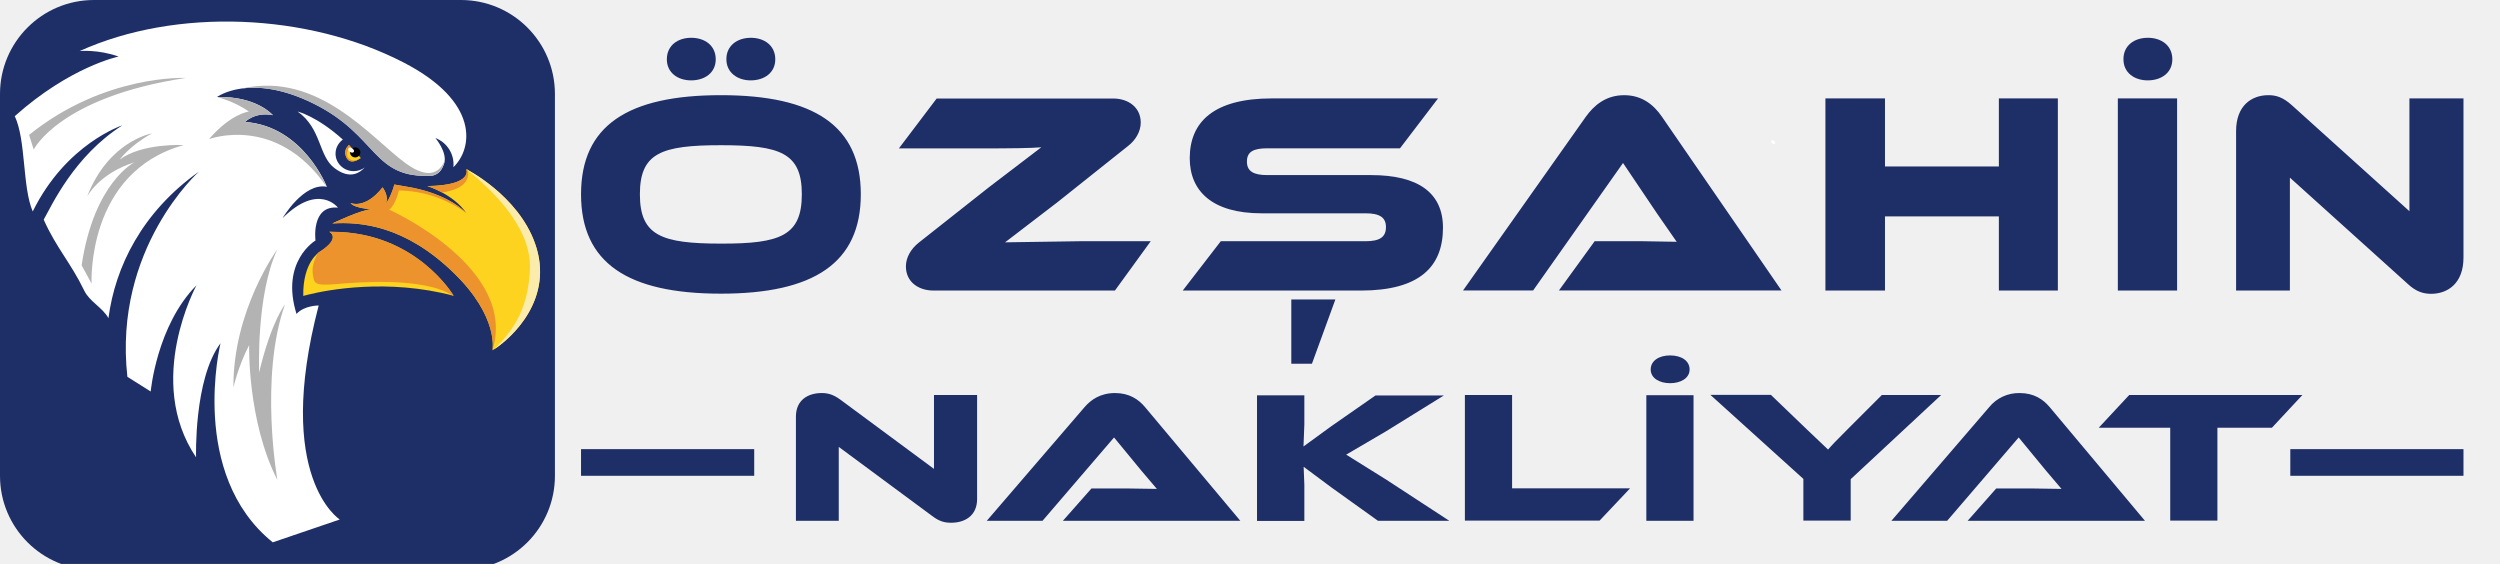
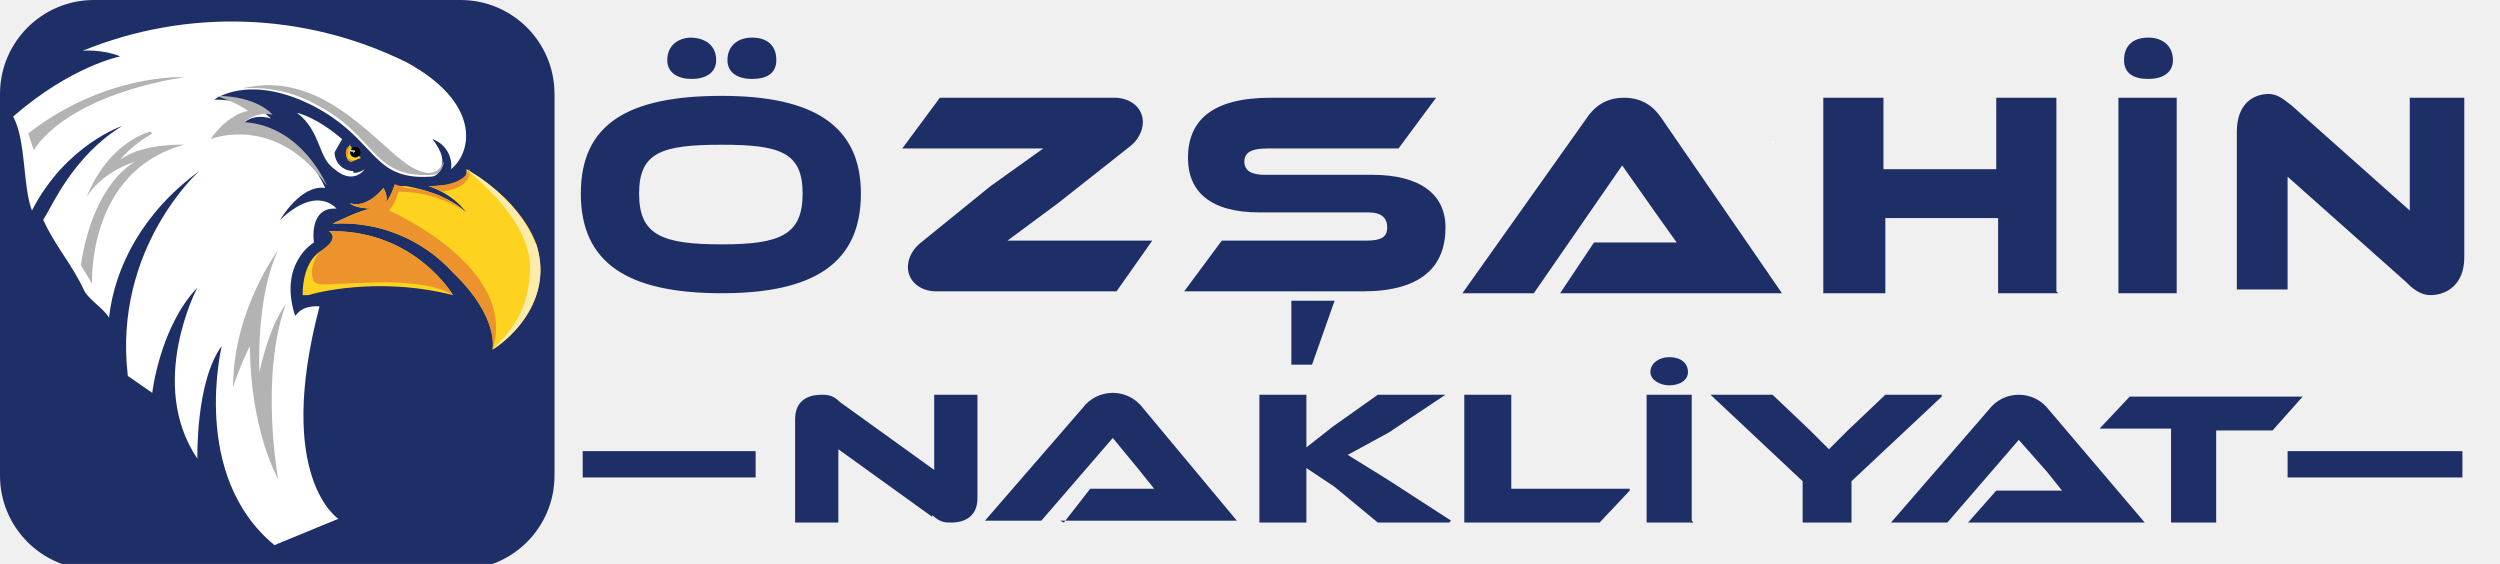
- <svg xmlns="http://www.w3.org/2000/svg" width="133" height="30" fill="none">
-   <g clip-path="url(#A)">
-     <path d="M24.522 0H5a5 5 0 0 0-5 5v20.315a5 5 0 0 0 5 5h19.522a5 5 0 0 0 5-5V5a5 5 0 0 0-5-5z" fill="#1e2f68" />
-     <path d="M94.43 7.642c-.03.037-.097.03-.149-.015s-.075-.105-.045-.142.097-.03.149.015.075.105.045.143z" fill="#fff" />
-     <g fill="#1e2f68">
-       <path d="M45.795 10.335c0 3.653-2.496 5.288-7.442 5.288-4.961 0-7.442-1.635-7.442-5.287s2.481-5.273 7.442-5.273c4.946 0 7.442 1.62 7.442 5.273zm-3.138 0c0-2.198-1.143-2.61-4.304-2.61-3.168 0-4.311.412-4.311 2.61s1.143 2.625 4.311 2.625c3.161.008 4.304-.42 4.304-2.625zM36.769 2.01c.732 0 1.308.413 1.308 1.148 0 .705-.575 1.118-1.308 1.118-.717 0-1.293-.413-1.293-1.118 0-.735.575-1.147 1.293-1.147zm3.168 0c.732 0 1.308.413 1.308 1.148 0 .705-.575 1.118-1.308 1.118-.702 0-1.293-.413-1.293-1.118-.008-.735.59-1.147 1.293-1.147zm19.375 13.447h-9.654c-.792 0-1.464-.457-1.464-1.283 0-.473.261-.93.687-1.267l3.714-2.933 2.802-2.138c-.545.045-1.479.06-3.504.06H47.82l2.01-2.655h9.392c.792 0 1.465.458 1.465 1.282 0 .458-.261.93-.687 1.253l-3.758 2.993-2.772 2.123 4.05-.06h3.699l-1.905 2.625zm13.636-6.142c2.481 0 3.818.93 3.818 2.798 0 2.093-1.263 3.345-4.371 3.345h-9.474l2.025-2.625h7.703c.747 0 1.084-.217 1.084-.75 0-.518-.336-.735-1.084-.735h-5.537c-2.615 0-3.818-1.178-3.818-2.933 0-1.927 1.278-3.18 4.371-3.18h8.839L74.48 7.89h-7.061c-.732 0-1.083.18-1.083.705 0 .518.351.72 1.083.72h5.529zm-1.905 6.615l-1.248 3.42h-1.098v-3.42h2.346zm11.888-.472l1.905-2.625h2.555l1.808.03-1.031-1.485-1.823-2.707-4.782 6.78h-3.728l6.531-9.24c.426-.593 1.053-1.147 2.04-1.147.941 0 1.569.503 2.01 1.148l6.359 9.24H82.931v.008zm26.547-.001h-3.138v-3.945h-6.059v3.945h-3.169V5.235h3.169v3.622h6.059V5.235h3.138v10.223zm6.344 0h-3.153V5.235h3.153v10.223zM114.26 2.01c.733 0 1.308.413 1.308 1.148 0 .705-.575 1.118-1.308 1.118-.717 0-1.292-.413-1.292-1.118-.008-.735.575-1.147 1.292-1.147zm13.801 13.065l-6.239-5.625v6.008h-2.862V6.975c0-1.357.822-1.912 1.719-1.912.381 0 .762.09 1.263.548l6.239 5.625v-6h2.876v8.468c0 1.358-.822 1.928-1.733 1.928-.396-.008-.777-.098-1.263-.555zM49.591 27.45l-4.969-3.675v3.93h-2.279v-5.542c0-.893.657-1.253 1.367-1.253.306 0 .605.06 1.009.36l4.969 3.675v-3.93h2.294v5.535c0 .892-.657 1.26-1.382 1.26-.321 0-.62-.06-1.009-.36zm6.956.255l1.517-1.717h2.04l1.442.022-.822-.967-1.457-1.77-3.803 4.432h-2.966l5.2-6.045c.336-.39.837-.75 1.621-.75.755 0 1.248.33 1.599.75l5.066 6.045h-9.437zm20.556 0h-3.796l-2.451-1.755-1.502-1.117.037.96v1.92h-2.518V21.03h2.518v1.552l-.045 1.17 1.494-1.088 2.339-1.627h3.639l-3.101 1.92-2.1 1.23 2.129 1.328 3.355 2.19zm9.616-1.725l-1.621 1.717h-7.166v-6.682h2.511v4.965h6.276zm3.377 1.725h-2.511v-6.682h2.511v6.682zm-1.248-8.797c.583 0 1.039.27 1.039.75 0 .457-.463.728-1.039.728-.568 0-1.031-.27-1.031-.728 0-.48.463-.75 1.031-.75zm14.421 2.107l-4.812 4.477v2.205h-2.518v-2.22l-4.946-4.47h3.22l1.935 1.86 1.106 1.05c.157-.187.433-.48 1.016-1.058l1.845-1.845h3.153zm1.412 6.69l1.517-1.717h2.033l1.442.022-.822-.967-1.457-1.77-3.804 4.432h-2.966l5.201-6.045a2.04 2.04 0 0 1 1.621-.75c.755 0 1.248.33 1.599.75l5.066 6.045h-9.43zm17.806-6.69l-1.621 1.74h-2.9v4.942h-2.51v-4.942h-3.803l1.621-1.74h9.213zm-82.363 2.88h-9.213v1.418h9.213v-1.418zm90.933 0h-9.213v1.418h9.213v-1.418z" />
-     </g>
-     <g fill="#fdd31f">
-       <path d="M20.981 9.818c-.202.727-.471 1.035-.471 1.035.217-.397-.157-.885-.157-.885-.934 1.193-1.711.833-1.711.833.247.3 1.151.33 1.151.33-.53 0-2.114.757-2.114.757 1.465-.098 3.841.09 6.448 2.618 2.443 2.362 2.07 4.132 2.07 4.132.986-.6 3.325-2.722 2.264-5.692C27.549 10.38 24.807 9 24.807 9s.396.863-2.07.9c0 0 1.397.428 2.07 1.44 0 0-.904-1.057-3.243-1.418l-.583-.105zm-2.279-1.231c.187.015.374-.098.493-.18l-.403-.442-.232-.255c-.045.09-.194.15-.194.435 0 0 .03.412.336.443z" />
-     </g>
-     <g fill="#fff">
-       <path d="M18.814 9.105c-.53 0-.964-.42-.964-.93 0-.308.157-.578.389-.75-1.39-1.252-2.406-1.492-2.406-1.492 1.278.907 1.106 2.363 1.958 3.007.837.638 1.36.24 1.614-.03-.164.12-.366.195-.59.195zm-3.041 7.597c.411-.457 1.181-.45 1.181-.45-2.399 9.15 1.121 11.385 1.121 11.385l-3.564 1.215c-4.491-3.622-2.78-10.59-2.78-10.59-1.427 1.913-1.3 6.067-1.3 6.067-2.75-4.08.022-9.15.022-9.15-2.115 2.13-2.436 5.648-2.436 5.648l-1.24-.78c-.762-6.847 3.811-10.92 3.811-10.92-3.041 2.16-4.461 5.077-4.819 7.8-.306-.562-1.009-.885-1.285-1.462-.717-1.485-1.487-2.273-2.159-3.78.426-.75 1.614-3.382 4.184-5.017 0 0-2.996.975-4.767 4.582-.56-1.305-.351-3.78-.956-5.07 2.951-2.64 5.522-3.172 5.522-3.172-1.098-.39-2.07-.292-2.07-.292C9.377.39 16.386.697 21.467 3.322c4.072 2.1 3.684 4.583 2.653 5.573a1.5 1.5 0 0 0-.956-1.552s.657.773.463 1.365c-.127.375-.321.57-.62.638-3.213.188-2.854-2.115-6.314-3.833-3.377-1.673-5.148-.353-5.148-.353 2.122-.053 2.974.967 2.974.967-.956-.187-1.479.36-1.479.36 3.101.225 4.349 3.45 4.349 3.45-1.24-.24-2.354 1.665-2.354 1.665 1.92-1.905 2.944-.555 2.944-.555-1.442-.143-1.195 1.748-1.195 1.748s-1.883 1.11-1.009 3.908z" />
-     </g>
-     <path d="M24.127 15.735s-1.995-3.398-6.448-3.398a.55.55 0 0 0-.157 0s.665.315-.53 1.073c0 0-.889.525-.859 2.332l.299-.075c.964-.24 4.199-.862 7.696.068z" fill="#fdd31f" />
-     <g fill="#ec932d">
-       <path d="M20.705 11.152c.344-.248.516-1.02.516-1.02a6.28 6.28 0 0 1 3.586 1.2l-.433-.367c-.478-.338-1.367-.825-2.809-1.05l-.583-.098c-.202.728-.471 1.035-.471 1.035.217-.397-.157-.885-.157-.885-.934 1.193-1.711.833-1.711.833.247.3 1.151.33 1.151.33-.53 0-2.114.758-2.114.758 1.465-.098 3.841.09 6.448 2.617 2.443 2.363 2.07 4.133 2.07 4.133 1.375-4.41-5.492-7.485-5.492-7.485zm2.817-.914c1.315-.195 1.45-.78 1.367-1.2L24.807 9s.396.863-2.07.9c-.008-.008.351.105.784.338zm-6.531 3.164s-.03.015-.075.053c-.149.27-.321.675-.284 1.035.06.615.09.72 1.263.622 1.106-.09 4.603-.39 6.172.6.022.007.045.007.067.015 0 0-1.995-3.397-6.448-3.397a.55.55 0 0 0-.157 0c-.007 0 .658.315-.538 1.072z" />
-     </g>
-     <path d="M28.461 12.945C27.549 10.38 24.807 9 24.807 9c.814.66 3.527 2.858 3.385 5.377-.105 1.95-.762 3.083-1.913 4.215 1.039-.683 3.213-2.76 2.182-5.648z" fill="#fcecac" />
-     <g fill="#b3b3b3">
-       <path d="M8.085 7.095s-2.309.397-3.452 3.367c0 0 .62-1.23 2.526-1.83 0 0-2.152 1.043-2.817 5.482l.531.975s-.306-5.925 4.902-7.372c0 0-2.204-.12-3.407.773 0 .008.516-.735 1.719-1.395zm6.672 6.165s-2.369 3.233-2.339 7.358c0 0 .239-1.102.837-2.258 0 0-.105 4.02 1.502 7.177 0 0-.971-5.475.403-9.337 0 0-.725.893-1.375 3.615.008 0-.179-4.08.971-6.555zM1.793 7.957s1.367-2.79 8.085-3.81c0 0-4.311-.21-8.331 3.03l.247.78zm11.238-1.47s.523-.548 1.479-.36c0 0-.852-1.02-2.974-.967 0 0 .934.225 1.704.773 0 0-.956.112-2.122 1.47 0 0 3.572-1.357 6.254 2.528 0 .008-1.24-3.217-4.341-3.442zm8.57 2.213c-1.823-1.313-4.61-4.905-8.705-3.998.867-.105 2.13-.008 3.781.81 3.46 1.71 3.101 4.02 6.314 3.833.299-.068.501-.262.62-.637.015-.045.022-.083.03-.128-.224.518-.777 1.035-2.04.12z" />
-     </g>
-     <path d="M19.128 8.422c-.321.248-.575.06-.643-.105-.052-.12 0-.45.194-.48l-.12-.128c-.045.09-.194.15-.194.435 0 0 .03.42.336.443.187.015.374-.098.493-.18l-.067.015z" fill="#ec932d" />
-     <path d="M18.717 8.31a.28.28 0 0 0 .389-.03c.097-.113.09-.277-.03-.375a.28.28 0 0 0-.389.03c-.097.112-.082.285.03.375z" fill="#000" />
-     <path d="M18.814 8.092c-.037.045-.134.037-.209-.022s-.097-.143-.06-.188.134-.037.209.022.105.143.06.188z" fill="#fff" />
+ <svg xmlns="http://www.w3.org/2000/svg" fill="none" viewBox="0 0 133 30">
+   <g clip-path="url(#a)">
+     <path fill="#1e2f68" d="M24.5 0H5a5 5 0 0 0-5 5v20.3a5 5 0 0 0 5 5h19.5a5 5 0 0 0 5-5V5a5 5 0 0 0-5-5z" />
+     <path fill="#fff" d="M94.4 7.6h-.1c-.1 0 0 0 0-.1l.1.1z" />
+     <path fill="#1e2f68" d="M45.8 10.3c0 3.7-2.5 5.3-7.4 5.3-5 0-7.5-1.6-7.5-5.3s2.5-5.2 7.5-5.2c4.9 0 7.4 1.6 7.4 5.2zm-3.1 0c0-2.2-1.2-2.6-4.3-2.6-3.2 0-4.4.4-4.4 2.6s1.2 2.7 4.4 2.7c3.1 0 4.3-.5 4.3-2.7zm-6-8.3c.8 0 1.4.4 1.4 1.2 0 .7-.6 1-1.3 1-.7 0-1.3-.3-1.3-1 0-.8.6-1.2 1.3-1.2zM40 2c.8 0 1.3.4 1.3 1.2 0 .7-.5 1-1.3 1-.7 0-1.3-.3-1.3-1 0-.8.6-1.2 1.3-1.2zm19.4 13.5h-9.6c-.8 0-1.5-.5-1.5-1.3 0-.5.3-1 .7-1.3l3.7-3 2.8-2H48l2-2.7h9.3c.8 0 1.5.5 1.5 1.3 0 .5-.3 1-.7 1.3l-3.8 3-2.7 2h7.7l-1.9 2.7zM73 9.3c2.5 0 3.9 1 3.9 2.8 0 2.1-1.3 3.4-4.4 3.4H63l2-2.7h7.7c.8 0 1.1-.2 1.1-.7 0-.5-.3-.8-1-.8H67c-2.6 0-3.8-1.1-3.8-2.9 0-2 1.3-3.2 4.4-3.2h8.8l-2 2.7h-7c-.8 0-1.2.2-1.2.7 0 .5.4.7 1.1.7H73zM71 16l-1.2 3.4h-1.1V16H71zm12-.4 1.8-2.7h4.4l-1-1.4-1.9-2.7-4.7 6.8h-3.8l6.6-9.3c.4-.6 1-1.1 2-1.1s1.6.5 2 1.1l6.4 9.3H82.9zm26.5 0h-3.2v-4h-6v4H97V5.2h3.2V9h6V5.2h3.2v10.3zm6.3 0h-3.1V5.2h3.1v10.3zM114.3 2c.7 0 1.3.4 1.3 1.2 0 .7-.6 1-1.3 1-.8 0-1.3-.3-1.3-1 0-.8.5-1.2 1.3-1.2zM128 15l-6.3-5.6v6H119V7c0-1.4.8-2 1.7-2 .4 0 .7.2 1.2.6l6.3 5.6v-6h2.9v8.5c0 1.4-.9 2-1.8 2-.4 0-.8-.2-1.2-.6zM49.6 27.5l-5-3.6v3.9h-2.3v-5.5c0-1 .7-1.3 1.4-1.3.3 0 .6 0 1 .4l5 3.6v-4H52v5.5c0 1-.7 1.3-1.4 1.3-.3 0-.6 0-1-.4zm7 .3L58 26h3.4l-.8-1-1.4-1.7-3.8 4.4h-3l5.2-6a2 2 0 0 1 1.6-.8 2 2 0 0 1 1.6.8l5 6h-9.4zm20.5 0h-3.8L71 25.9l-1.5-1v2.9H67V21h2.5v2.8l1.4-1.1 2.4-1.7h3.6l-3 2-2.2 1.2 2.1 1.3 3.4 2.2zm9.6-1.7-1.6 1.7h-7.2V21h2.5v5h6.3zm3.4 1.7h-2.5V21H90v6.7zM88.8 19c.6 0 1 .3 1 .8 0 .4-.4.7-1 .7-.5 0-1-.3-1-.7 0-.5.5-.8 1-.8zm14.5 2.1-4.8 4.5v2.2h-2.6v-2.2L91 21h3.3l2 1.9 1 1 1-1 2-1.9h3zm1.4 6.7 1.5-1.7h3.5l-.8-1-1.5-1.7-3.8 4.4h-3l5.2-6a2 2 0 0 1 1.6-.8 2 2 0 0 1 1.6.8l5.1 6h-9.4zm17.8-6.7-1.6 1.8h-3v4.9h-2.4v-5h-3.8l1.6-1.7h9.2zM40 24h-9v1.4h9.2V24zm91 0h-9.3v1.4h9.3V24z" />
+     <path fill="#fdd31f" d="M21 9.8c-.2.7-.5 1-.5 1 .2-.3-.1-.8-.1-.8-1 1.2-1.8.8-1.8.8.3.3 1.2.3 1.2.3-.5 0-2.1.8-2.1.8a8 8 0 0 1 6.4 2.6c2.5 2.4 2.1 4.1 2.1 4.1 1-.6 3.3-2.7 2.3-5.7-1-2.5-3.7-3.9-3.7-3.9s.4.9-2 .9c0 0 1.3.4 2 1.4 0 0-.9-1-3.2-1.4H21zm-2.3-1.2.5-.2-.4-.4-.2-.3-.2.4s0 .5.3.5z" />
+     <path fill="#fff" d="M18.8 9.1a1 1 0 0 1-1-1l.4-.7C16.8 6.2 15.8 6 15.8 6c1.3 1 1.1 2.4 2 3 .8.7 1.4.3 1.6 0a1 1 0 0 1-.6.2zm-3 7.6c.4-.5 1.2-.4 1.2-.4-2.4 9.1 1 11.3 1 11.3L14.6 29c-4.5-3.7-2.8-10.6-2.8-10.6-1.4 1.9-1.3 6-1.3 6-2.7-4 0-9.1 0-9.1-2 2.1-2.4 5.6-2.4 5.6L6.8 20C6 13.2 10.6 9.1 10.6 9.1c-3 2.2-4.5 5.1-4.8 7.8-.3-.5-1-.9-1.3-1.4-.7-1.5-1.5-2.3-2.2-3.8.5-.8 1.6-3.4 4.2-5 0 0-3 1-4.8 4.5-.5-1.3-.3-3.7-1-5C3.8 3.5 6.4 3 6.4 3c-1-.4-2-.3-2-.3a21 21 0 0 1 17.2.6C25.5 5.4 25.2 8 24 9a1.5 1.5 0 0 0-1-1.6s.7.8.5 1.4c-.1.4-.3.6-.6.6-3.2.2-2.8-2-6.3-3.8-3.4-1.7-5.2-.3-5.2-.3 2.2 0 3 1 3 1-1-.3-1.5.3-1.5.3 3.1.2 4.4 3.4 4.4 3.4-1.3-.2-2.4 1.7-2.4 1.7 2-1.9 3-.6 3-.6-1.5-.1-1.2 1.8-1.2 1.8s-1.9 1.1-1 3.9z" />
+     <path fill="#fdd31f" d="M24.1 15.7s-2-3.4-6.4-3.4a.6.6 0 0 0-.2 0s.7.4-.5 1.1c0 0-.9.5-.9 2.3h.3c1-.3 4.2-.9 7.7 0z" />
+     <path fill="#ec932d" d="M20.7 11.2c.3-.3.5-1 .5-1a6.3 6.3 0 0 1 3.6 1.1l-.4-.3a5 5 0 0 0-2.8-1l-.6-.2c-.2.7-.5 1-.5 1 .2-.3-.1-.8-.1-.8-1 1.2-1.8.8-1.8.8.3.3 1.2.3 1.2.3-.5 0-2.1.8-2.1.8a8 8 0 0 1 6.4 2.6c2.5 2.4 2.1 4.1 2.1 4.1 1.4-4.4-5.5-7.4-5.5-7.4zm2.8-1C24.8 10 25 9.5 25 9s.3.9-2.2.9l.8.3zM17 13.4a2 2 0 0 0-.4 1c0 .7.1.8 1.3.7 1.1 0 4.6-.4 6.2.6 0 0-2-3.4-6.4-3.4a.6.6 0 0 0-.2 0s.7.3-.5 1.1z" />
+     <path fill="#fcecac" d="M28.5 13c-1-2.6-3.7-4-3.7-4 .8.7 3.5 2.9 3.4 5.4-.1 2-.8 3-2 4.2 1.1-.7 3.3-2.8 2.3-5.7z" />
+     <path fill="#b3b3b3" d="M8 7s-2.2.5-3.4 3.5c0 0 .7-1.3 2.6-1.9 0 0-2.2 1-2.9 5.5l.6 1s-.3-6 4.9-7.4c0 0-2.2-.1-3.4.8 0 0 .5-.7 1.7-1.4zm6.8 6.3s-2.4 3.2-2.4 7.3c0 0 .3-1 .9-2.2 0 0-.1 4 1.5 7.1 0 0-1-5.4.4-9.3 0 0-.8.9-1.4 3.6 0 0-.2-4 1-6.5zM1.8 8s1.4-2.8 8-3.9c0 0-4.2-.2-8.3 3l.3.9zM13 6.5s.6-.6 1.5-.4c0 0-.8-1-3-1 0 0 1 .3 1.7.8 0 0-1 .1-2 1.5 0 0 3.5-1.4 6.2 2.5 0 0-1.3-3.2-4.4-3.4zm8.6 2.2c-1.8-1.3-4.6-5-8.7-4a7 7 0 0 1 3.8.8c3.4 1.7 3 4 6.3 3.8.3 0 .5-.2.6-.6v-.1c-.2.5-.7 1-2 .1z" />
+     <path fill="#ec932d" d="M19.1 8.4c-.3.3-.5 0-.6 0 0-.2 0-.5.2-.6h-.1s-.2 0-.2.3c0 0 0 .5.3.5l.5-.2z" />
+     <path fill="#000" d="M18.7 8.3a.3.3 0 0 0 .4 0c.1-.1.1-.3 0-.4a.3.3 0 0 0-.4 0c-.1.1-.1.3 0 .4z" />
+     <path fill="#fff" d="M18.8 8c0 .1-.1.1-.2 0 0-.1 0 0 .2 0s0 .1 0 .2z" />
  </g>
  <defs>
-     <clipPath id="A">
+     <clipPath id="a">
      <path fill="#fff" d="M0 0h133v30H0z" />
    </clipPath>
  </defs>
</svg>
